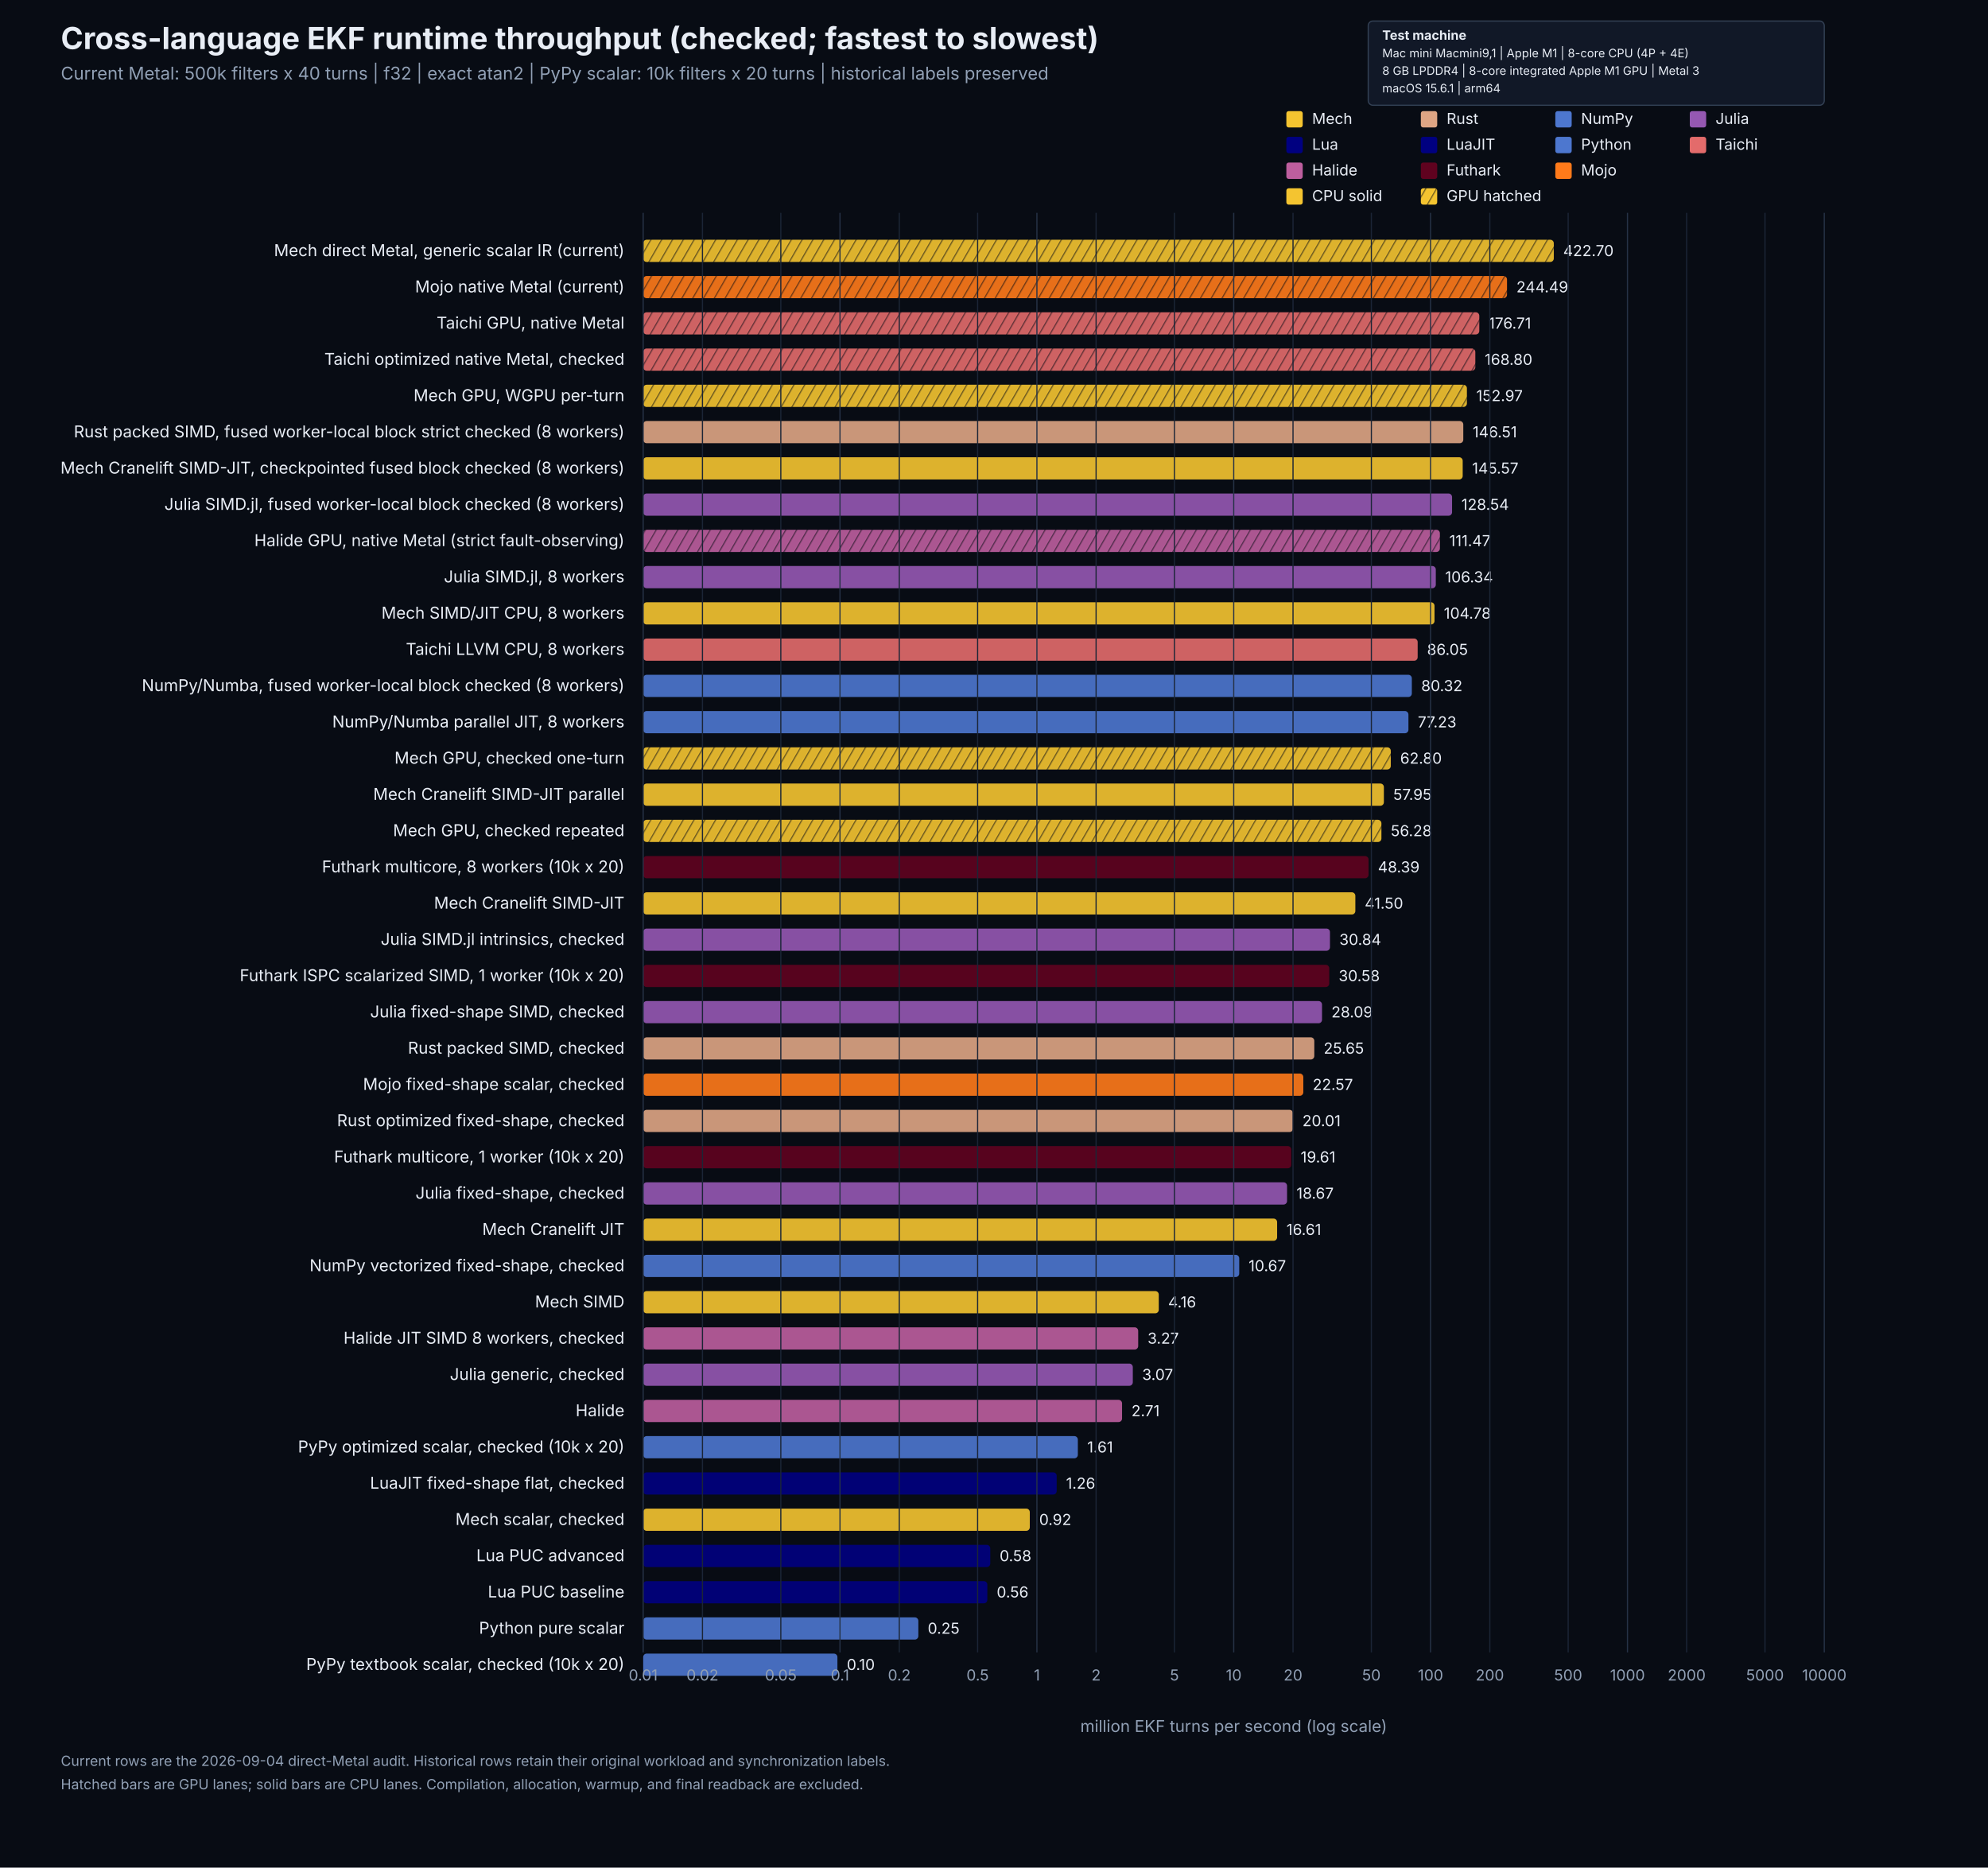
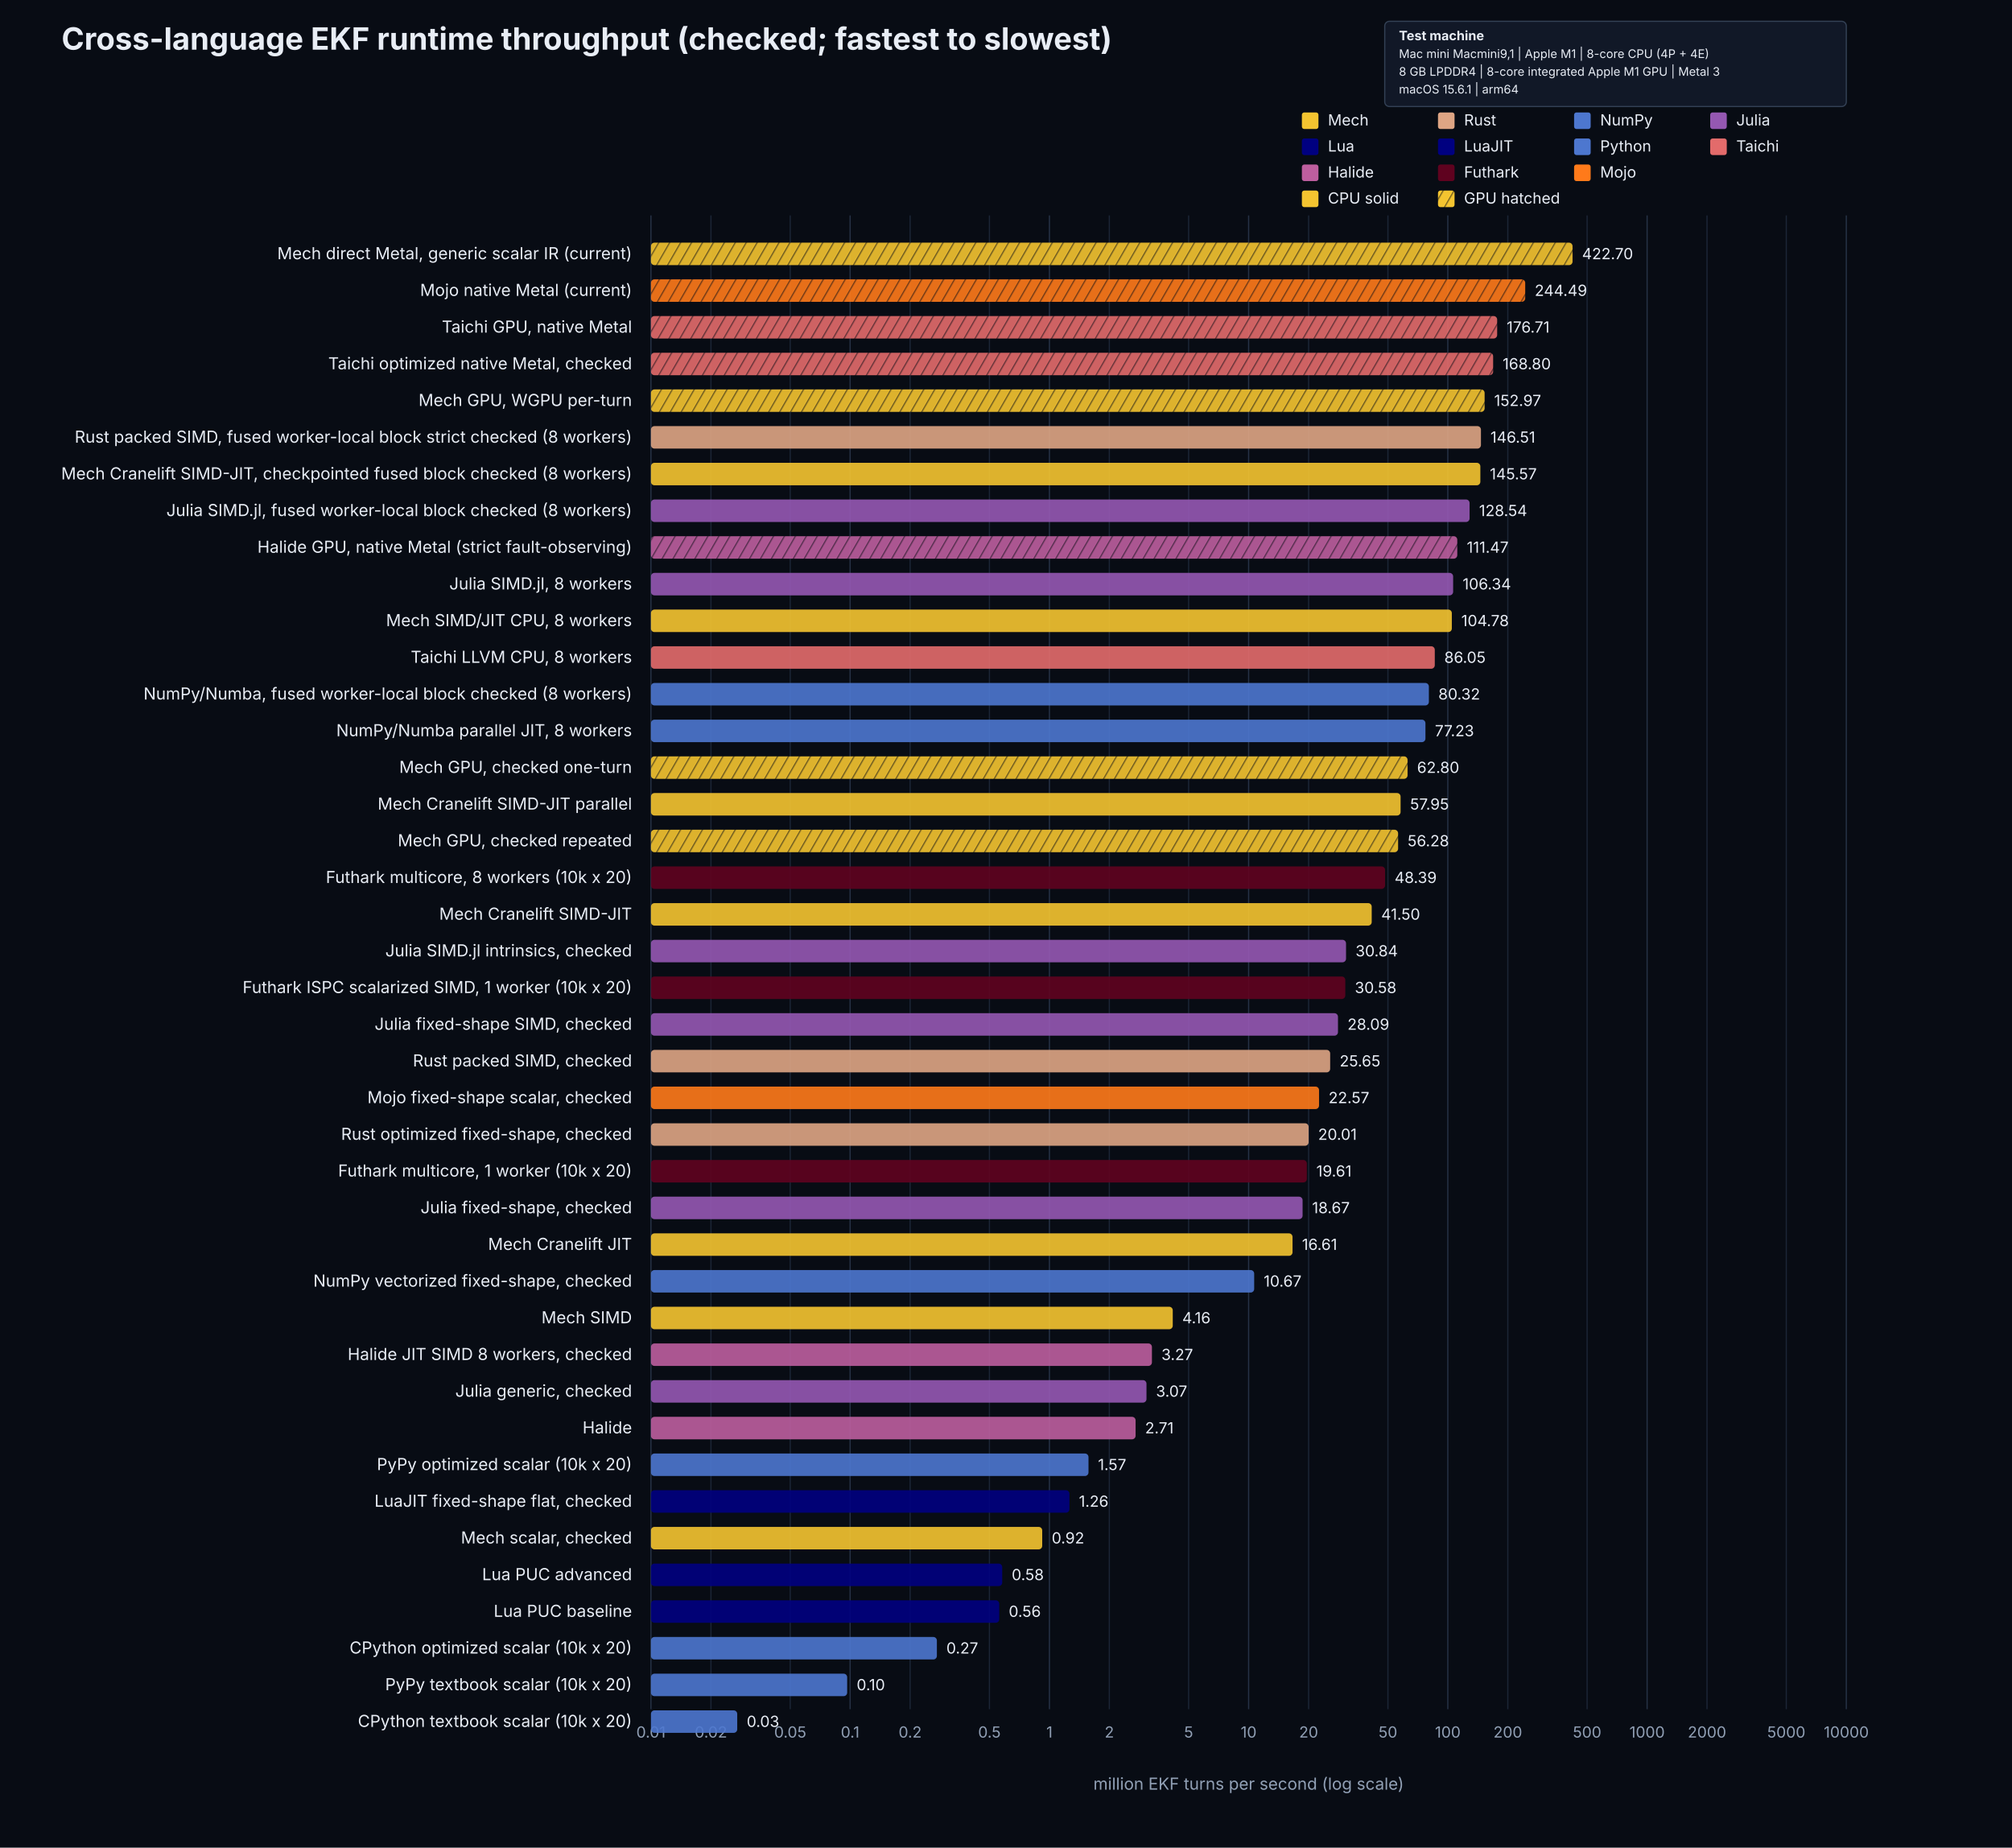
- <svg xmlns="http://www.w3.org/2000/svg" width="1700" height="1597" viewBox="0 0 1700 1597">
+ <svg xmlns="http://www.w3.org/2000/svg" width="1700" height="1561" viewBox="0 0 1700 1561">
  <rect width="100%" height="100%" fill="#080c14" />
  <defs>
    <pattern id="gpu-mech" width="8" height="8" patternUnits="userSpaceOnUse" patternTransform="rotate(30)">
      <rect width="8" height="8" fill="#f4c430" />
      <path d="M0 0V8" stroke="#080c14" stroke-opacity="0.52" stroke-width="2" />
    </pattern>
    <pattern id="gpu-rust" width="8" height="8" patternUnits="userSpaceOnUse" patternTransform="rotate(30)">
      <rect width="8" height="8" fill="#dea584" />
      <path d="M0 0V8" stroke="#080c14" stroke-opacity="0.52" stroke-width="2" />
    </pattern>
    <pattern id="gpu-numpy" width="8" height="8" patternUnits="userSpaceOnUse" patternTransform="rotate(30)">
      <rect width="8" height="8" fill="#4d77cf" />
      <path d="M0 0V8" stroke="#080c14" stroke-opacity="0.52" stroke-width="2" />
    </pattern>
    <pattern id="gpu-julia" width="8" height="8" patternUnits="userSpaceOnUse" patternTransform="rotate(30)">
      <rect width="8" height="8" fill="#9558b2" />
      <path d="M0 0V8" stroke="#080c14" stroke-opacity="0.52" stroke-width="2" />
    </pattern>
    <pattern id="gpu-lua" width="8" height="8" patternUnits="userSpaceOnUse" patternTransform="rotate(30)">
      <rect width="8" height="8" fill="#000080" />
      <path d="M0 0V8" stroke="#080c14" stroke-opacity="0.52" stroke-width="2" />
    </pattern>
    <pattern id="gpu-luajit" width="8" height="8" patternUnits="userSpaceOnUse" patternTransform="rotate(30)">
      <rect width="8" height="8" fill="#000080" />
      <path d="M0 0V8" stroke="#080c14" stroke-opacity="0.52" stroke-width="2" />
    </pattern>
    <pattern id="gpu-python" width="8" height="8" patternUnits="userSpaceOnUse" patternTransform="rotate(30)">
      <rect width="8" height="8" fill="#4d77cf" />
      <path d="M0 0V8" stroke="#080c14" stroke-opacity="0.52" stroke-width="2" />
    </pattern>
    <pattern id="gpu-taichi" width="8" height="8" patternUnits="userSpaceOnUse" patternTransform="rotate(30)">
      <rect width="8" height="8" fill="#e36b6b" />
      <path d="M0 0V8" stroke="#080c14" stroke-opacity="0.52" stroke-width="2" />
    </pattern>
    <pattern id="gpu-halide" width="8" height="8" patternUnits="userSpaceOnUse" patternTransform="rotate(30)">
      <rect width="8" height="8" fill="#BD5E9E" />
      <path d="M0 0V8" stroke="#080c14" stroke-opacity="0.52" stroke-width="2" />
    </pattern>
    <pattern id="gpu-futhark" width="8" height="8" patternUnits="userSpaceOnUse" patternTransform="rotate(30)">
      <rect width="8" height="8" fill="#5f021f" />
      <path d="M0 0V8" stroke="#080c14" stroke-opacity="0.52" stroke-width="2" />
    </pattern>
    <pattern id="gpu-mojo" width="8" height="8" patternUnits="userSpaceOnUse" patternTransform="rotate(30)">
      <rect width="8" height="8" fill="#ff7a1a" />
      <path d="M0 0V8" stroke="#080c14" stroke-opacity="0.52" stroke-width="2" />
    </pattern>
  </defs>
  <style>text{font-family:-apple-system,BlinkMacSystemFont,"Segoe UI",sans-serif;fill:#e8edf5} .muted{fill:#91a0b5} .grid{stroke:#263246;stroke-width:1} .minor-grid{stroke:#1b2536;stroke-width:1} .axis{fill:#91a0b5;font-size:13px} .label{font-size:14px} .value{font-size:13px;font-variant-numeric:tabular-nums}</style>
+   <text x="52" y="42" font-size="26" font-weight="700">Cross-language EKF runtime throughput (checked; fastest to slowest)</text>
+   <line x1="550.0" y1="182" x2="550.0" y2="1444" class="grid" />
+   <text x="550.0" y="1468" text-anchor="middle" class="axis">0.01</text>
+   <line x1="600.7" y1="182" x2="600.7" y2="1444" class="minor-grid" />
+   <text x="600.7" y="1468" text-anchor="middle" class="axis">0.02</text>
+   <line x1="667.7" y1="182" x2="667.7" y2="1444" class="minor-grid" />
+   <text x="667.7" y="1468" text-anchor="middle" class="axis">0.05</text>
+   <line x1="718.3" y1="182" x2="718.3" y2="1444" class="grid" />
+   <text x="718.3" y="1468" text-anchor="middle" class="axis">0.1</text>
+   <line x1="769.0" y1="182" x2="769.0" y2="1444" class="minor-grid" />
+   <text x="769.0" y="1468" text-anchor="middle" class="axis">0.2</text>
+   <line x1="836.0" y1="182" x2="836.0" y2="1444" class="minor-grid" />
+   <text x="836.0" y="1468" text-anchor="middle" class="axis">0.5</text>
+   <line x1="886.7" y1="182" x2="886.7" y2="1444" class="grid" />
+   <text x="886.7" y="1468" text-anchor="middle" class="axis">1</text>
+   <line x1="937.3" y1="182" x2="937.3" y2="1444" class="minor-grid" />
+   <text x="937.3" y="1468" text-anchor="middle" class="axis">2</text>
+   <line x1="1004.3" y1="182" x2="1004.3" y2="1444" class="minor-grid" />
+   <text x="1004.3" y="1468" text-anchor="middle" class="axis">5</text>
+   <line x1="1055.0" y1="182" x2="1055.0" y2="1444" class="grid" />
+   <text x="1055.0" y="1468" text-anchor="middle" class="axis">10</text>
+   <line x1="1105.7" y1="182" x2="1105.7" y2="1444" class="minor-grid" />
+   <text x="1105.7" y="1468" text-anchor="middle" class="axis">20</text>
+   <line x1="1172.7" y1="182" x2="1172.7" y2="1444" class="minor-grid" />
+   <text x="1172.7" y="1468" text-anchor="middle" class="axis">50</text>
+   <line x1="1223.3" y1="182" x2="1223.3" y2="1444" class="grid" />
+   <text x="1223.3" y="1468" text-anchor="middle" class="axis">100</text>
+   <line x1="1274.0" y1="182" x2="1274.0" y2="1444" class="minor-grid" />
+   <text x="1274.0" y="1468" text-anchor="middle" class="axis">200</text>
+   <line x1="1341.0" y1="182" x2="1341.0" y2="1444" class="minor-grid" />
+   <text x="1341.0" y="1468" text-anchor="middle" class="axis">500</text>
+   <line x1="1391.7" y1="182" x2="1391.7" y2="1444" class="grid" />
+   <text x="1391.7" y="1468" text-anchor="middle" class="axis">1000</text>
+   <line x1="1442.3" y1="182" x2="1442.3" y2="1444" class="minor-grid" />
+   <text x="1442.3" y="1468" text-anchor="middle" class="axis">2000</text>
+   <line x1="1509.3" y1="182" x2="1509.3" y2="1444" class="minor-grid" />
+   <text x="1509.3" y="1468" text-anchor="middle" class="axis">5000</text>
+   <line x1="1560.0" y1="182" x2="1560.0" y2="1444" class="grid" />
+   <text x="1560.0" y="1468" text-anchor="middle" class="axis">10000</text>
+   <text x="1055.0" y="1512" text-anchor="middle" class="muted" font-size="14">million EKF turns per second (log scale)</text>
+   <rect x="1100" y="95" width="14" height="14" rx="2" fill="#f4c430" />
+   <text x="1122" y="106" font-size="13">Mech</text>
+   <rect x="1215" y="95" width="14" height="14" rx="2" fill="#dea584" />
+   <text x="1237" y="106" font-size="13">Rust</text>
+   <rect x="1330" y="95" width="14" height="14" rx="2" fill="#4d77cf" />
+   <text x="1352" y="106" font-size="13">NumPy</text>
+   <rect x="1445" y="95" width="14" height="14" rx="2" fill="#9558b2" />
+   <text x="1467" y="106" font-size="13">Julia</text>
+   <rect x="1100" y="117" width="14" height="14" rx="2" fill="#000080" />
+   <text x="1122" y="128" font-size="13">Lua</text>
+   <rect x="1215" y="117" width="14" height="14" rx="2" fill="#000080" />
+   <text x="1237" y="128" font-size="13">LuaJIT</text>
+   <rect x="1330" y="117" width="14" height="14" rx="2" fill="#4d77cf" />
+   <text x="1352" y="128" font-size="13">Python</text>
+   <rect x="1445" y="117" width="14" height="14" rx="2" fill="#e36b6b" />
+   <text x="1467" y="128" font-size="13">Taichi</text>
+   <rect x="1100" y="139" width="14" height="14" rx="2" fill="#BD5E9E" />
+   <text x="1122" y="150" font-size="13">Halide</text>
+   <rect x="1215" y="139" width="14" height="14" rx="2" fill="#5f021f" />
+   <text x="1237" y="150" font-size="13">Futhark</text>
+   <rect x="1330" y="139" width="14" height="14" rx="2" fill="#ff7a1a" />
+   <text x="1352" y="150" font-size="13">Mojo</text>
+   <rect x="1100" y="161" width="14" height="14" rx="2" fill="#f4c430" />
+   <text x="1122" y="172" font-size="13">CPU solid</text>
+   <rect x="1215" y="161" width="14" height="14" rx="2" fill="url(#gpu-mech)" />
+   <text x="1237" y="172" font-size="13">GPU hatched</text>
  <text x="534" y="219" text-anchor="end" class="label">Mech direct Metal, generic scalar IR (current)</text>
  <rect x="550" y="205" width="778.7" height="19" rx="3" fill="url(#gpu-mech)" opacity="0.9" />
  <text x="1336.7" y="219" class="value">422.70</text>
  <text x="534" y="250" text-anchor="end" class="label">Mojo native Metal (current)</text>
  <rect x="550" y="236" width="738.7" height="19" rx="3" fill="url(#gpu-mojo)" opacity="0.9" />
  <text x="1296.7" y="250" class="value">244.49</text>
  <text x="534" y="281" text-anchor="end" class="label">Taichi GPU, native Metal</text>
  <rect x="550" y="267" width="715.0" height="19" rx="3" fill="url(#gpu-taichi)" opacity="0.9" />
  <text x="1273.0" y="281" class="value">176.71</text>
  <text x="534" y="312" text-anchor="end" class="label">Taichi optimized native Metal, checked</text>
  <rect x="550" y="298" width="711.6" height="19" rx="3" fill="url(#gpu-taichi)" opacity="0.9" />
  <text x="1269.6" y="312" class="value">168.80</text>
  <text x="534" y="343" text-anchor="end" class="label">Mech GPU, WGPU per-turn</text>
  <rect x="550" y="329" width="704.4" height="19" rx="3" fill="url(#gpu-mech)" opacity="0.9" />
  <text x="1262.4" y="343" class="value">152.97</text>
  <text x="534" y="374" text-anchor="end" class="label">Rust packed SIMD, fused worker-local block strict checked (8 workers)</text>
  <rect x="550" y="360" width="701.3" height="19" rx="3" fill="#dea584" opacity="0.9" />
  <text x="1259.3" y="374" class="value">146.51</text>
  <text x="534" y="405" text-anchor="end" class="label">Mech Cranelift SIMD-JIT, checkpointed fused block checked (8 workers)</text>
  <rect x="550" y="391" width="700.8" height="19" rx="3" fill="#f4c430" opacity="0.9" />
  <text x="1258.8" y="405" class="value">145.57</text>
  <text x="534" y="436" text-anchor="end" class="label">Julia SIMD.jl, fused worker-local block checked (8 workers)</text>
  <rect x="550" y="422" width="691.7" height="19" rx="3" fill="#9558b2" opacity="0.9" />
  <text x="1249.7" y="436" class="value">128.54</text>
  <text x="534" y="467" text-anchor="end" class="label">Halide GPU, native Metal (strict fault-observing)</text>
  <rect x="550" y="453" width="681.3" height="19" rx="3" fill="url(#gpu-halide)" opacity="0.9" />
  <text x="1239.3" y="467" class="value">111.47</text>
  <text x="534" y="498" text-anchor="end" class="label">Julia SIMD.jl, 8 workers</text>
  <rect x="550" y="484" width="677.8" height="19" rx="3" fill="#9558b2" opacity="0.9" />
  <text x="1235.8" y="498" class="value">106.34</text>
  <text x="534" y="529" text-anchor="end" class="label">Mech SIMD/JIT CPU, 8 workers</text>
  <rect x="550" y="515" width="676.7" height="19" rx="3" fill="#f4c430" opacity="0.9" />
  <text x="1234.7" y="529" class="value">104.78</text>
  <text x="534" y="560" text-anchor="end" class="label">Taichi LLVM CPU, 8 workers</text>
  <rect x="550" y="546" width="662.3" height="19" rx="3" fill="#e36b6b" opacity="0.9" />
  <text x="1220.3" y="560" class="value">86.05</text>
  <text x="534" y="591" text-anchor="end" class="label">NumPy/Numba, fused worker-local block checked (8 workers)</text>
  <rect x="550" y="577" width="657.3" height="19" rx="3" fill="#4d77cf" opacity="0.9" />
  <text x="1215.3" y="591" class="value">80.32</text>
  <text x="534" y="622" text-anchor="end" class="label">NumPy/Numba parallel JIT, 8 workers</text>
  <rect x="550" y="608" width="654.4" height="19" rx="3" fill="#4d77cf" opacity="0.9" />
  <text x="1212.4" y="622" class="value">77.23</text>
  <text x="534" y="653" text-anchor="end" class="label">Mech GPU, checked one-turn</text>
  <rect x="550" y="639" width="639.3" height="19" rx="3" fill="url(#gpu-mech)" opacity="0.9" />
  <text x="1197.3" y="653" class="value">62.80</text>
  <text x="534" y="684" text-anchor="end" class="label">Mech Cranelift SIMD-JIT parallel</text>
  <rect x="550" y="670" width="633.4" height="19" rx="3" fill="#f4c430" opacity="0.9" />
  <text x="1191.4" y="684" class="value">57.95</text>
  <text x="534" y="715" text-anchor="end" class="label">Mech GPU, checked repeated</text>
  <rect x="550" y="701" width="631.3" height="19" rx="3" fill="url(#gpu-mech)" opacity="0.9" />
  <text x="1189.3" y="715" class="value">56.28</text>
  <text x="534" y="746" text-anchor="end" class="label">Futhark multicore, 8 workers (10k x 20)</text>
  <rect x="550" y="732" width="620.3" height="19" rx="3" fill="#5f021f" opacity="0.9" />
  <text x="1178.3" y="746" class="value">48.39</text>
  <text x="534" y="777" text-anchor="end" class="label">Mech Cranelift SIMD-JIT</text>
  <rect x="550" y="763" width="609.0" height="19" rx="3" fill="#f4c430" opacity="0.9" />
  <text x="1167.0" y="777" class="value">41.50</text>
  <text x="534" y="808" text-anchor="end" class="label">Julia SIMD.jl intrinsics, checked</text>
  <rect x="550" y="794" width="587.3" height="19" rx="3" fill="#9558b2" opacity="0.9" />
  <text x="1145.3" y="808" class="value">30.84</text>
  <text x="534" y="839" text-anchor="end" class="label">Futhark ISPC scalarized SIMD, 1 worker (10k x 20)</text>
  <rect x="550" y="825" width="586.7" height="19" rx="3" fill="#5f021f" opacity="0.9" />
  <text x="1144.7" y="839" class="value">30.58</text>
  <text x="534" y="870" text-anchor="end" class="label">Julia fixed-shape SIMD, checked</text>
  <rect x="550" y="856" width="580.5" height="19" rx="3" fill="#9558b2" opacity="0.9" />
  <text x="1138.5" y="870" class="value">28.09</text>
  <text x="534" y="901" text-anchor="end" class="label">Rust packed SIMD, checked</text>
  <rect x="550" y="887" width="573.9" height="19" rx="3" fill="#dea584" opacity="0.9" />
  <text x="1131.9" y="901" class="value">25.65</text>
  <text x="534" y="932" text-anchor="end" class="label">Mojo fixed-shape scalar, checked</text>
  <rect x="550" y="918" width="564.5" height="19" rx="3" fill="#ff7a1a" opacity="0.9" />
  <text x="1122.5" y="932" class="value">22.57</text>
  <text x="534" y="963" text-anchor="end" class="label">Rust optimized fixed-shape, checked</text>
  <rect x="550" y="949" width="555.7" height="19" rx="3" fill="#dea584" opacity="0.9" />
  <text x="1113.7" y="963" class="value">20.01</text>
  <text x="534" y="994" text-anchor="end" class="label">Futhark multicore, 1 worker (10k x 20)</text>
  <rect x="550" y="980" width="554.2" height="19" rx="3" fill="#5f021f" opacity="0.9" />
  <text x="1112.2" y="994" class="value">19.61</text>
  <text x="534" y="1025" text-anchor="end" class="label">Julia fixed-shape, checked</text>
  <rect x="550" y="1011" width="550.6" height="19" rx="3" fill="#9558b2" opacity="0.9" />
  <text x="1108.6" y="1025" class="value">18.67</text>
  <text x="534" y="1056" text-anchor="end" class="label">Mech Cranelift JIT</text>
  <rect x="550" y="1042" width="542.1" height="19" rx="3" fill="#f4c430" opacity="0.9" />
  <text x="1100.1" y="1056" class="value">16.61</text>
  <text x="534" y="1087" text-anchor="end" class="label">NumPy vectorized fixed-shape, checked</text>
  <rect x="550" y="1073" width="509.7" height="19" rx="3" fill="#4d77cf" opacity="0.9" />
  <text x="1067.7" y="1087" class="value">10.67</text>
  <text x="534" y="1118" text-anchor="end" class="label">Mech SIMD</text>
  <rect x="550" y="1104" width="440.9" height="19" rx="3" fill="#f4c430" opacity="0.9" />
  <text x="998.9" y="1118" class="value">4.16</text>
  <text x="534" y="1149" text-anchor="end" class="label">Halide JIT SIMD 8 workers, checked</text>
  <rect x="550" y="1135" width="423.3" height="19" rx="3" fill="#BD5E9E" opacity="0.9" />
  <text x="981.3" y="1149" class="value">3.27</text>
  <text x="534" y="1180" text-anchor="end" class="label">Julia generic, checked</text>
  <rect x="550" y="1166" width="418.7" height="19" rx="3" fill="#9558b2" opacity="0.9" />
  <text x="976.7" y="1180" class="value">3.07</text>
  <text x="534" y="1211" text-anchor="end" class="label">Halide</text>
  <rect x="550" y="1197" width="409.5" height="19" rx="3" fill="#BD5E9E" opacity="0.9" />
  <text x="967.5" y="1211" class="value">2.71</text>
-   <text x="534" y="1242" text-anchor="end" class="label">PyPy optimized scalar, checked (10k x 20)</text>
-   <rect x="550" y="1228" width="371.7" height="19" rx="3" fill="#4d77cf" opacity="0.9" />
-   <text x="929.7" y="1242" class="value">1.61</text>
+   <text x="534" y="1242" text-anchor="end" class="label">PyPy optimized scalar (10k x 20)</text>
+   <rect x="550" y="1228" width="369.7" height="19" rx="3" fill="#4d77cf" opacity="0.9" />
+   <text x="927.7" y="1242" class="value">1.57</text>
  <text x="534" y="1273" text-anchor="end" class="label">LuaJIT fixed-shape flat, checked</text>
  <rect x="550" y="1259" width="353.6" height="19" rx="3" fill="#000080" opacity="0.9" />
  <text x="911.6" y="1273" class="value">1.26</text>
  <text x="534" y="1304" text-anchor="end" class="label">Mech scalar, checked</text>
  <rect x="550" y="1290" width="330.6" height="19" rx="3" fill="#f4c430" opacity="0.9" />
  <text x="888.6" y="1304" class="value">0.92</text>
  <text x="534" y="1335" text-anchor="end" class="label">Lua PUC advanced</text>
  <rect x="550" y="1321" width="296.8" height="19" rx="3" fill="#000080" opacity="0.9" />
  <text x="854.8" y="1335" class="value">0.58</text>
  <text x="534" y="1366" text-anchor="end" class="label">Lua PUC baseline</text>
  <rect x="550" y="1352" width="294.3" height="19" rx="3" fill="#000080" opacity="0.9" />
  <text x="852.3" y="1366" class="value">0.56</text>
-   <text x="534" y="1397" text-anchor="end" class="label">Python pure scalar</text>
-   <rect x="550" y="1383" width="235.3" height="19" rx="3" fill="#4d77cf" opacity="0.9" />
-   <text x="793.3" y="1397" class="value">0.25</text>
-   <text x="534" y="1428" text-anchor="end" class="label">PyPy textbook scalar, checked (10k x 20)</text>
-   <rect x="550" y="1414" width="166.1" height="19" rx="3" fill="#4d77cf" opacity="0.9" />
-   <text x="724.1" y="1428" class="value">0.10</text>
-   <text x="52" y="42" font-size="26" font-weight="700">Cross-language EKF runtime throughput (checked; fastest to slowest)</text>
-   <text x="52" y="68" class="muted" font-size="15">Current Metal: 500k filters x 40 turns | f32 | exact atan2 | PyPy scalar: 10k filters x 20 turns | historical labels preserved</text>
-   <line x1="550.0" y1="182" x2="550.0" y2="1413" class="grid" />
-   <text x="550.0" y="1437" text-anchor="middle" class="axis">0.01</text>
-   <line x1="600.7" y1="182" x2="600.7" y2="1413" class="minor-grid" />
-   <text x="600.7" y="1437" text-anchor="middle" class="axis">0.02</text>
-   <line x1="667.7" y1="182" x2="667.7" y2="1413" class="minor-grid" />
-   <text x="667.7" y="1437" text-anchor="middle" class="axis">0.05</text>
-   <line x1="718.3" y1="182" x2="718.3" y2="1413" class="grid" />
-   <text x="718.3" y="1437" text-anchor="middle" class="axis">0.1</text>
-   <line x1="769.0" y1="182" x2="769.0" y2="1413" class="minor-grid" />
-   <text x="769.0" y="1437" text-anchor="middle" class="axis">0.2</text>
-   <line x1="836.0" y1="182" x2="836.0" y2="1413" class="minor-grid" />
-   <text x="836.0" y="1437" text-anchor="middle" class="axis">0.5</text>
-   <line x1="886.7" y1="182" x2="886.7" y2="1413" class="grid" />
-   <text x="886.7" y="1437" text-anchor="middle" class="axis">1</text>
-   <line x1="937.3" y1="182" x2="937.3" y2="1413" class="minor-grid" />
-   <text x="937.3" y="1437" text-anchor="middle" class="axis">2</text>
-   <line x1="1004.3" y1="182" x2="1004.3" y2="1413" class="minor-grid" />
-   <text x="1004.3" y="1437" text-anchor="middle" class="axis">5</text>
-   <line x1="1055.0" y1="182" x2="1055.0" y2="1413" class="grid" />
-   <text x="1055.0" y="1437" text-anchor="middle" class="axis">10</text>
-   <line x1="1105.7" y1="182" x2="1105.7" y2="1413" class="minor-grid" />
-   <text x="1105.7" y="1437" text-anchor="middle" class="axis">20</text>
-   <line x1="1172.7" y1="182" x2="1172.7" y2="1413" class="minor-grid" />
-   <text x="1172.7" y="1437" text-anchor="middle" class="axis">50</text>
-   <line x1="1223.3" y1="182" x2="1223.3" y2="1413" class="grid" />
-   <text x="1223.3" y="1437" text-anchor="middle" class="axis">100</text>
-   <line x1="1274.0" y1="182" x2="1274.0" y2="1413" class="minor-grid" />
-   <text x="1274.0" y="1437" text-anchor="middle" class="axis">200</text>
-   <line x1="1341.0" y1="182" x2="1341.0" y2="1413" class="minor-grid" />
-   <text x="1341.0" y="1437" text-anchor="middle" class="axis">500</text>
-   <line x1="1391.7" y1="182" x2="1391.7" y2="1413" class="grid" />
-   <text x="1391.7" y="1437" text-anchor="middle" class="axis">1000</text>
-   <line x1="1442.3" y1="182" x2="1442.3" y2="1413" class="minor-grid" />
-   <text x="1442.3" y="1437" text-anchor="middle" class="axis">2000</text>
-   <line x1="1509.3" y1="182" x2="1509.3" y2="1413" class="minor-grid" />
-   <text x="1509.3" y="1437" text-anchor="middle" class="axis">5000</text>
-   <line x1="1560.0" y1="182" x2="1560.0" y2="1413" class="grid" />
-   <text x="1560.0" y="1437" text-anchor="middle" class="axis">10000</text>
-   <text x="1055.0" y="1481" text-anchor="middle" class="muted" font-size="14">million EKF turns per second (log scale)</text>
-   <rect x="1100" y="95" width="14" height="14" rx="2" fill="#f4c430" />
-   <text x="1122" y="106" font-size="13">Mech</text>
-   <rect x="1215" y="95" width="14" height="14" rx="2" fill="#dea584" />
-   <text x="1237" y="106" font-size="13">Rust</text>
-   <rect x="1330" y="95" width="14" height="14" rx="2" fill="#4d77cf" />
-   <text x="1352" y="106" font-size="13">NumPy</text>
-   <rect x="1445" y="95" width="14" height="14" rx="2" fill="#9558b2" />
-   <text x="1467" y="106" font-size="13">Julia</text>
-   <rect x="1100" y="117" width="14" height="14" rx="2" fill="#000080" />
-   <text x="1122" y="128" font-size="13">Lua</text>
-   <rect x="1215" y="117" width="14" height="14" rx="2" fill="#000080" />
-   <text x="1237" y="128" font-size="13">LuaJIT</text>
-   <rect x="1330" y="117" width="14" height="14" rx="2" fill="#4d77cf" />
-   <text x="1352" y="128" font-size="13">Python</text>
-   <rect x="1445" y="117" width="14" height="14" rx="2" fill="#e36b6b" />
-   <text x="1467" y="128" font-size="13">Taichi</text>
-   <rect x="1100" y="139" width="14" height="14" rx="2" fill="#BD5E9E" />
-   <text x="1122" y="150" font-size="13">Halide</text>
-   <rect x="1215" y="139" width="14" height="14" rx="2" fill="#5f021f" />
-   <text x="1237" y="150" font-size="13">Futhark</text>
-   <rect x="1330" y="139" width="14" height="14" rx="2" fill="#ff7a1a" />
-   <text x="1352" y="150" font-size="13">Mojo</text>
-   <rect x="1100" y="161" width="14" height="14" rx="2" fill="#f4c430" />
-   <text x="1122" y="172" font-size="13">CPU solid</text>
-   <rect x="1215" y="161" width="14" height="14" rx="2" fill="url(#gpu-mech)" />
-   <text x="1237" y="172" font-size="13">GPU hatched</text>
-   <text x="52" y="1510" class="muted" font-size="12">Current rows are the 2026-09-04 direct-Metal audit. Historical rows retain their original workload and synchronization labels.</text>
-   <text x="52" y="1530" class="muted" font-size="12">Hatched bars are GPU lanes; solid bars are CPU lanes. Compilation, allocation, warmup, and final readback are excluded.</text>
+   <text x="534" y="1397" text-anchor="end" class="label">CPython optimized scalar (10k x 20)</text>
+   <rect x="550" y="1383" width="241.6" height="19" rx="3" fill="#4d77cf" opacity="0.9" />
+   <text x="799.6" y="1397" class="value">0.27</text>
+   <text x="534" y="1428" text-anchor="end" class="label">PyPy textbook scalar (10k x 20)</text>
+   <rect x="550" y="1414" width="165.8" height="19" rx="3" fill="#4d77cf" opacity="0.9" />
+   <text x="723.8" y="1428" class="value">0.10</text>
+   <text x="534" y="1459" text-anchor="end" class="label">CPython textbook scalar (10k x 20)</text>
+   <rect x="550" y="1445" width="72.9" height="19" rx="3" fill="#4d77cf" opacity="0.9" />
+   <text x="630.9" y="1459" class="value">0.03</text>
  <g aria-label="Test machine">
    <rect x="1170" y="18" width="390" height="72" rx="4" fill="#111827" stroke="#334155" />
    <text x="1182" y="34" fill="#e8edf5" font-size="11" font-weight="700">Test machine</text>
    <text x="1182" y="49" fill="#91a0b5" font-size="10">Mac mini Macmini9,1 | Apple M1 | 8-core CPU (4P + 4E)</text>
    <text x="1182" y="64" fill="#91a0b5" font-size="10">8 GB LPDDR4 | 8-core integrated Apple M1 GPU | Metal 3</text>
    <text x="1182" y="79" fill="#91a0b5" font-size="10">macOS 15.6.1 | arm64</text>
  </g>
</svg>
